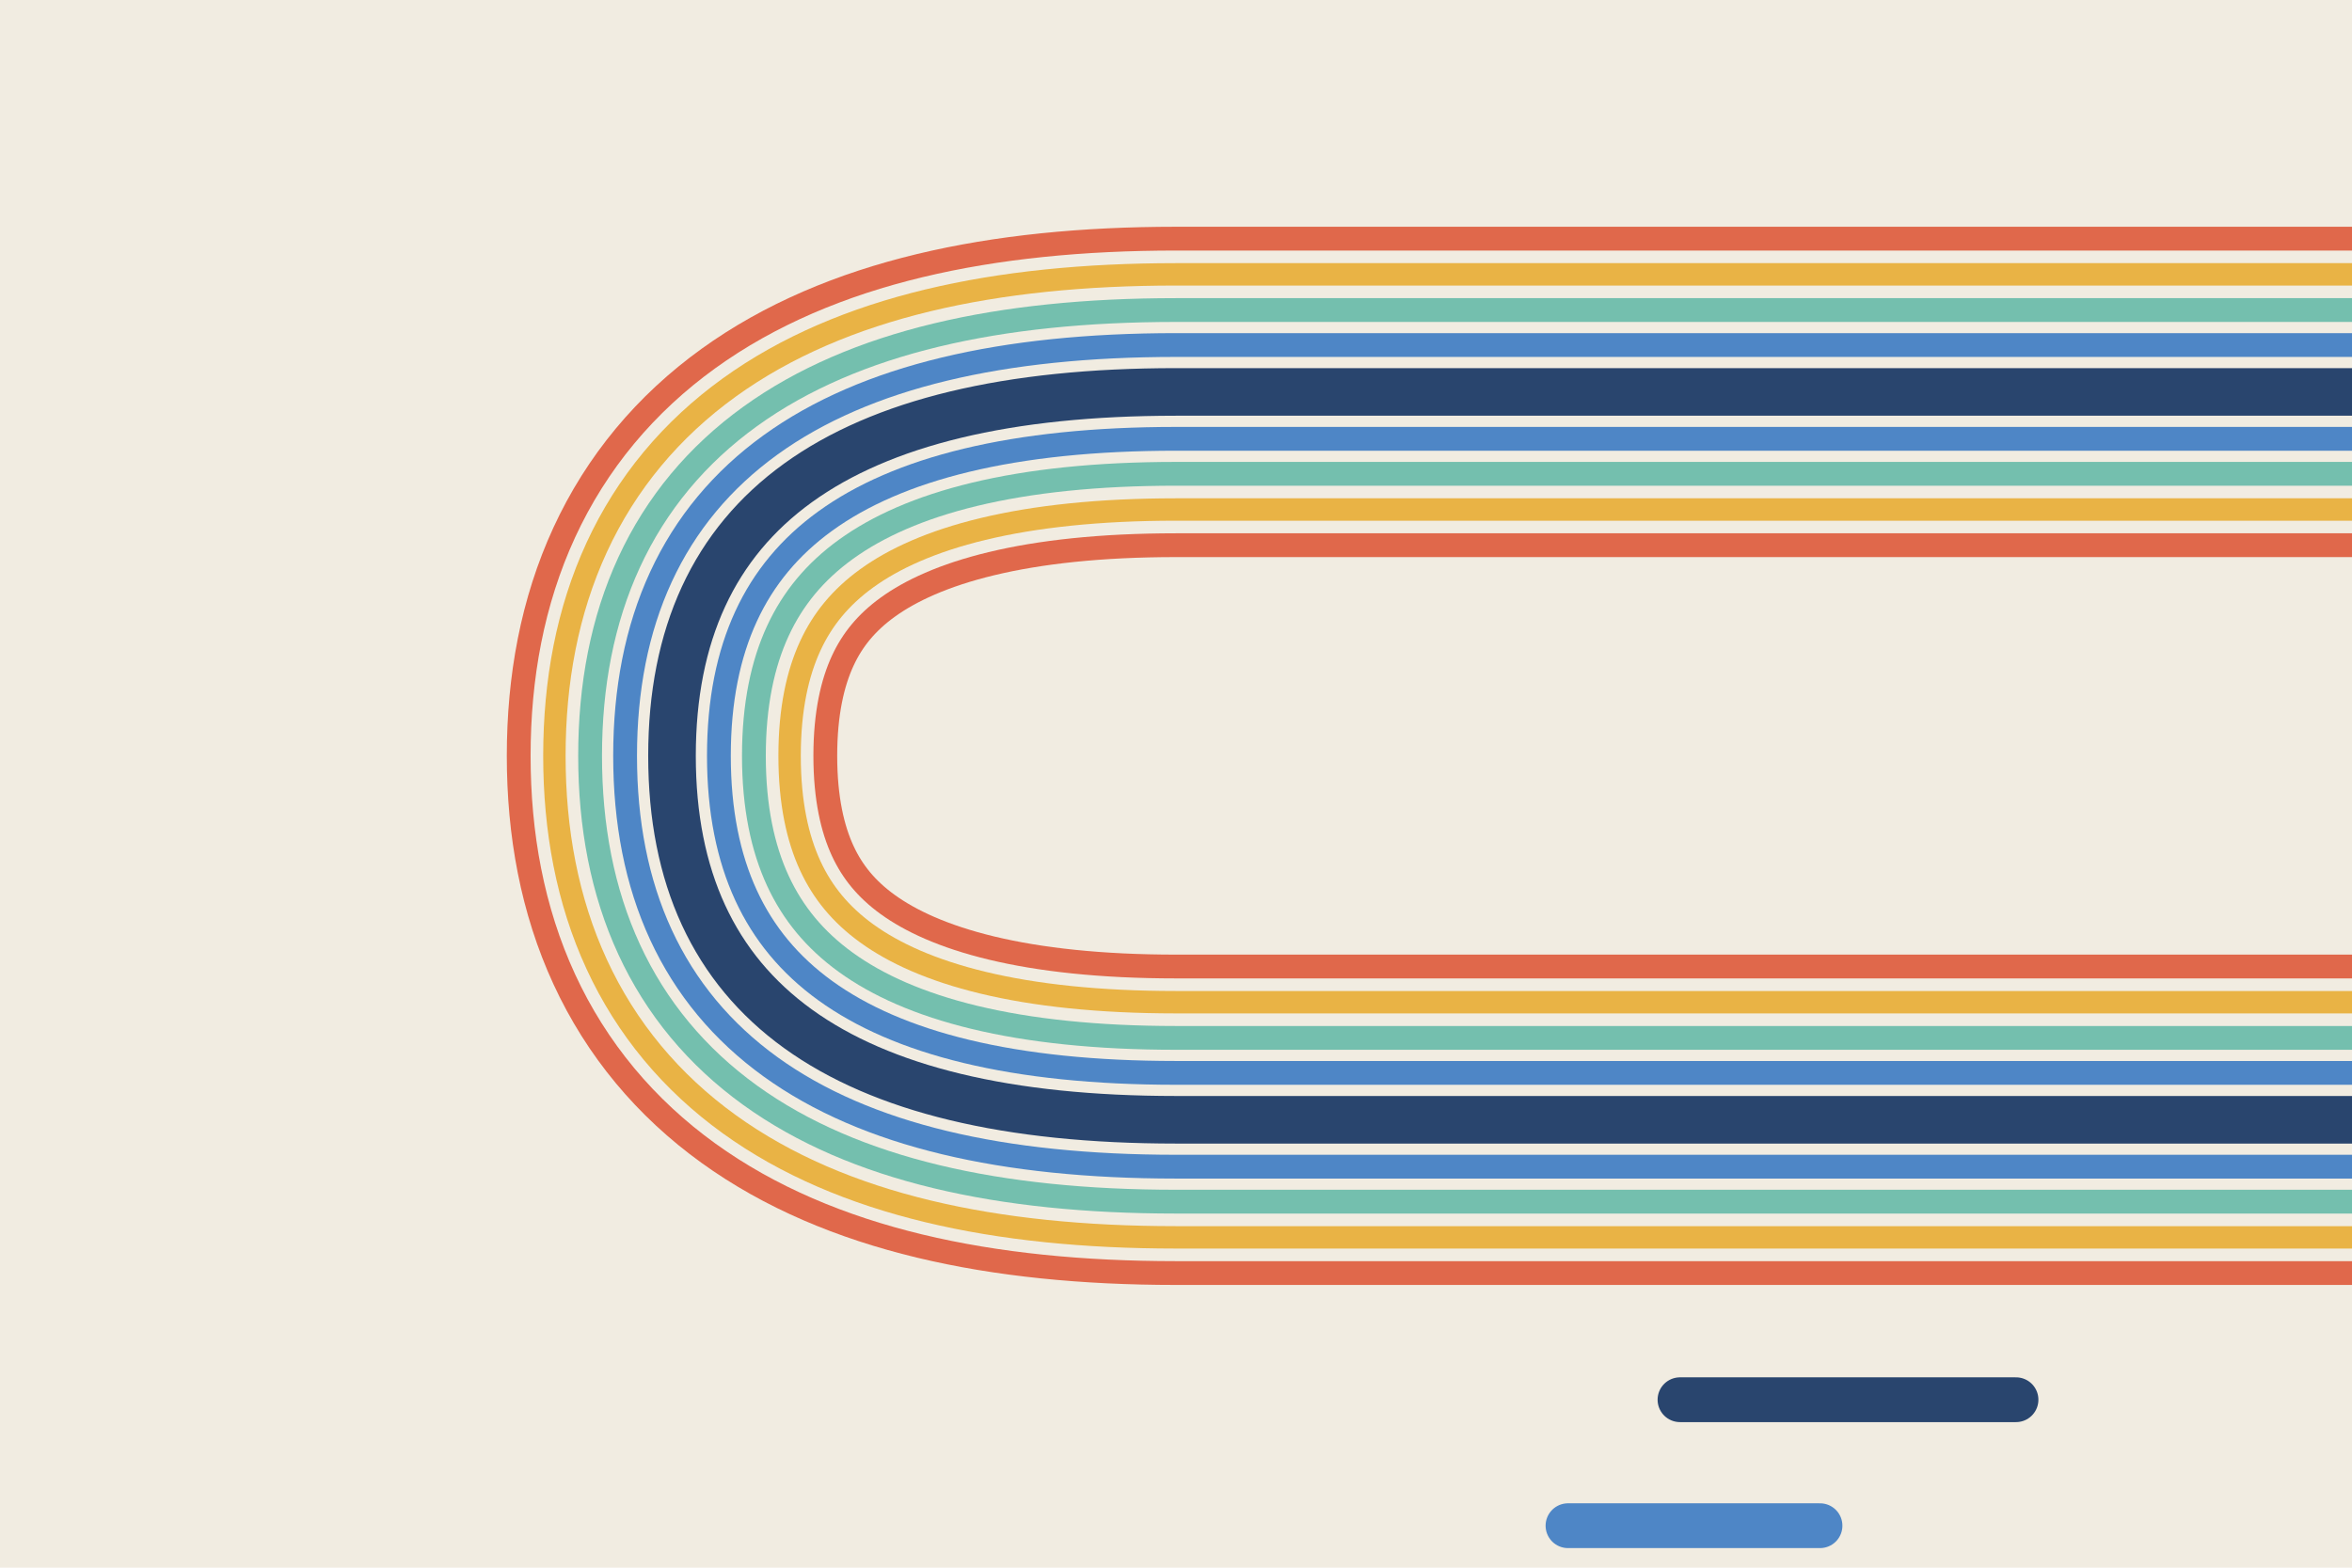
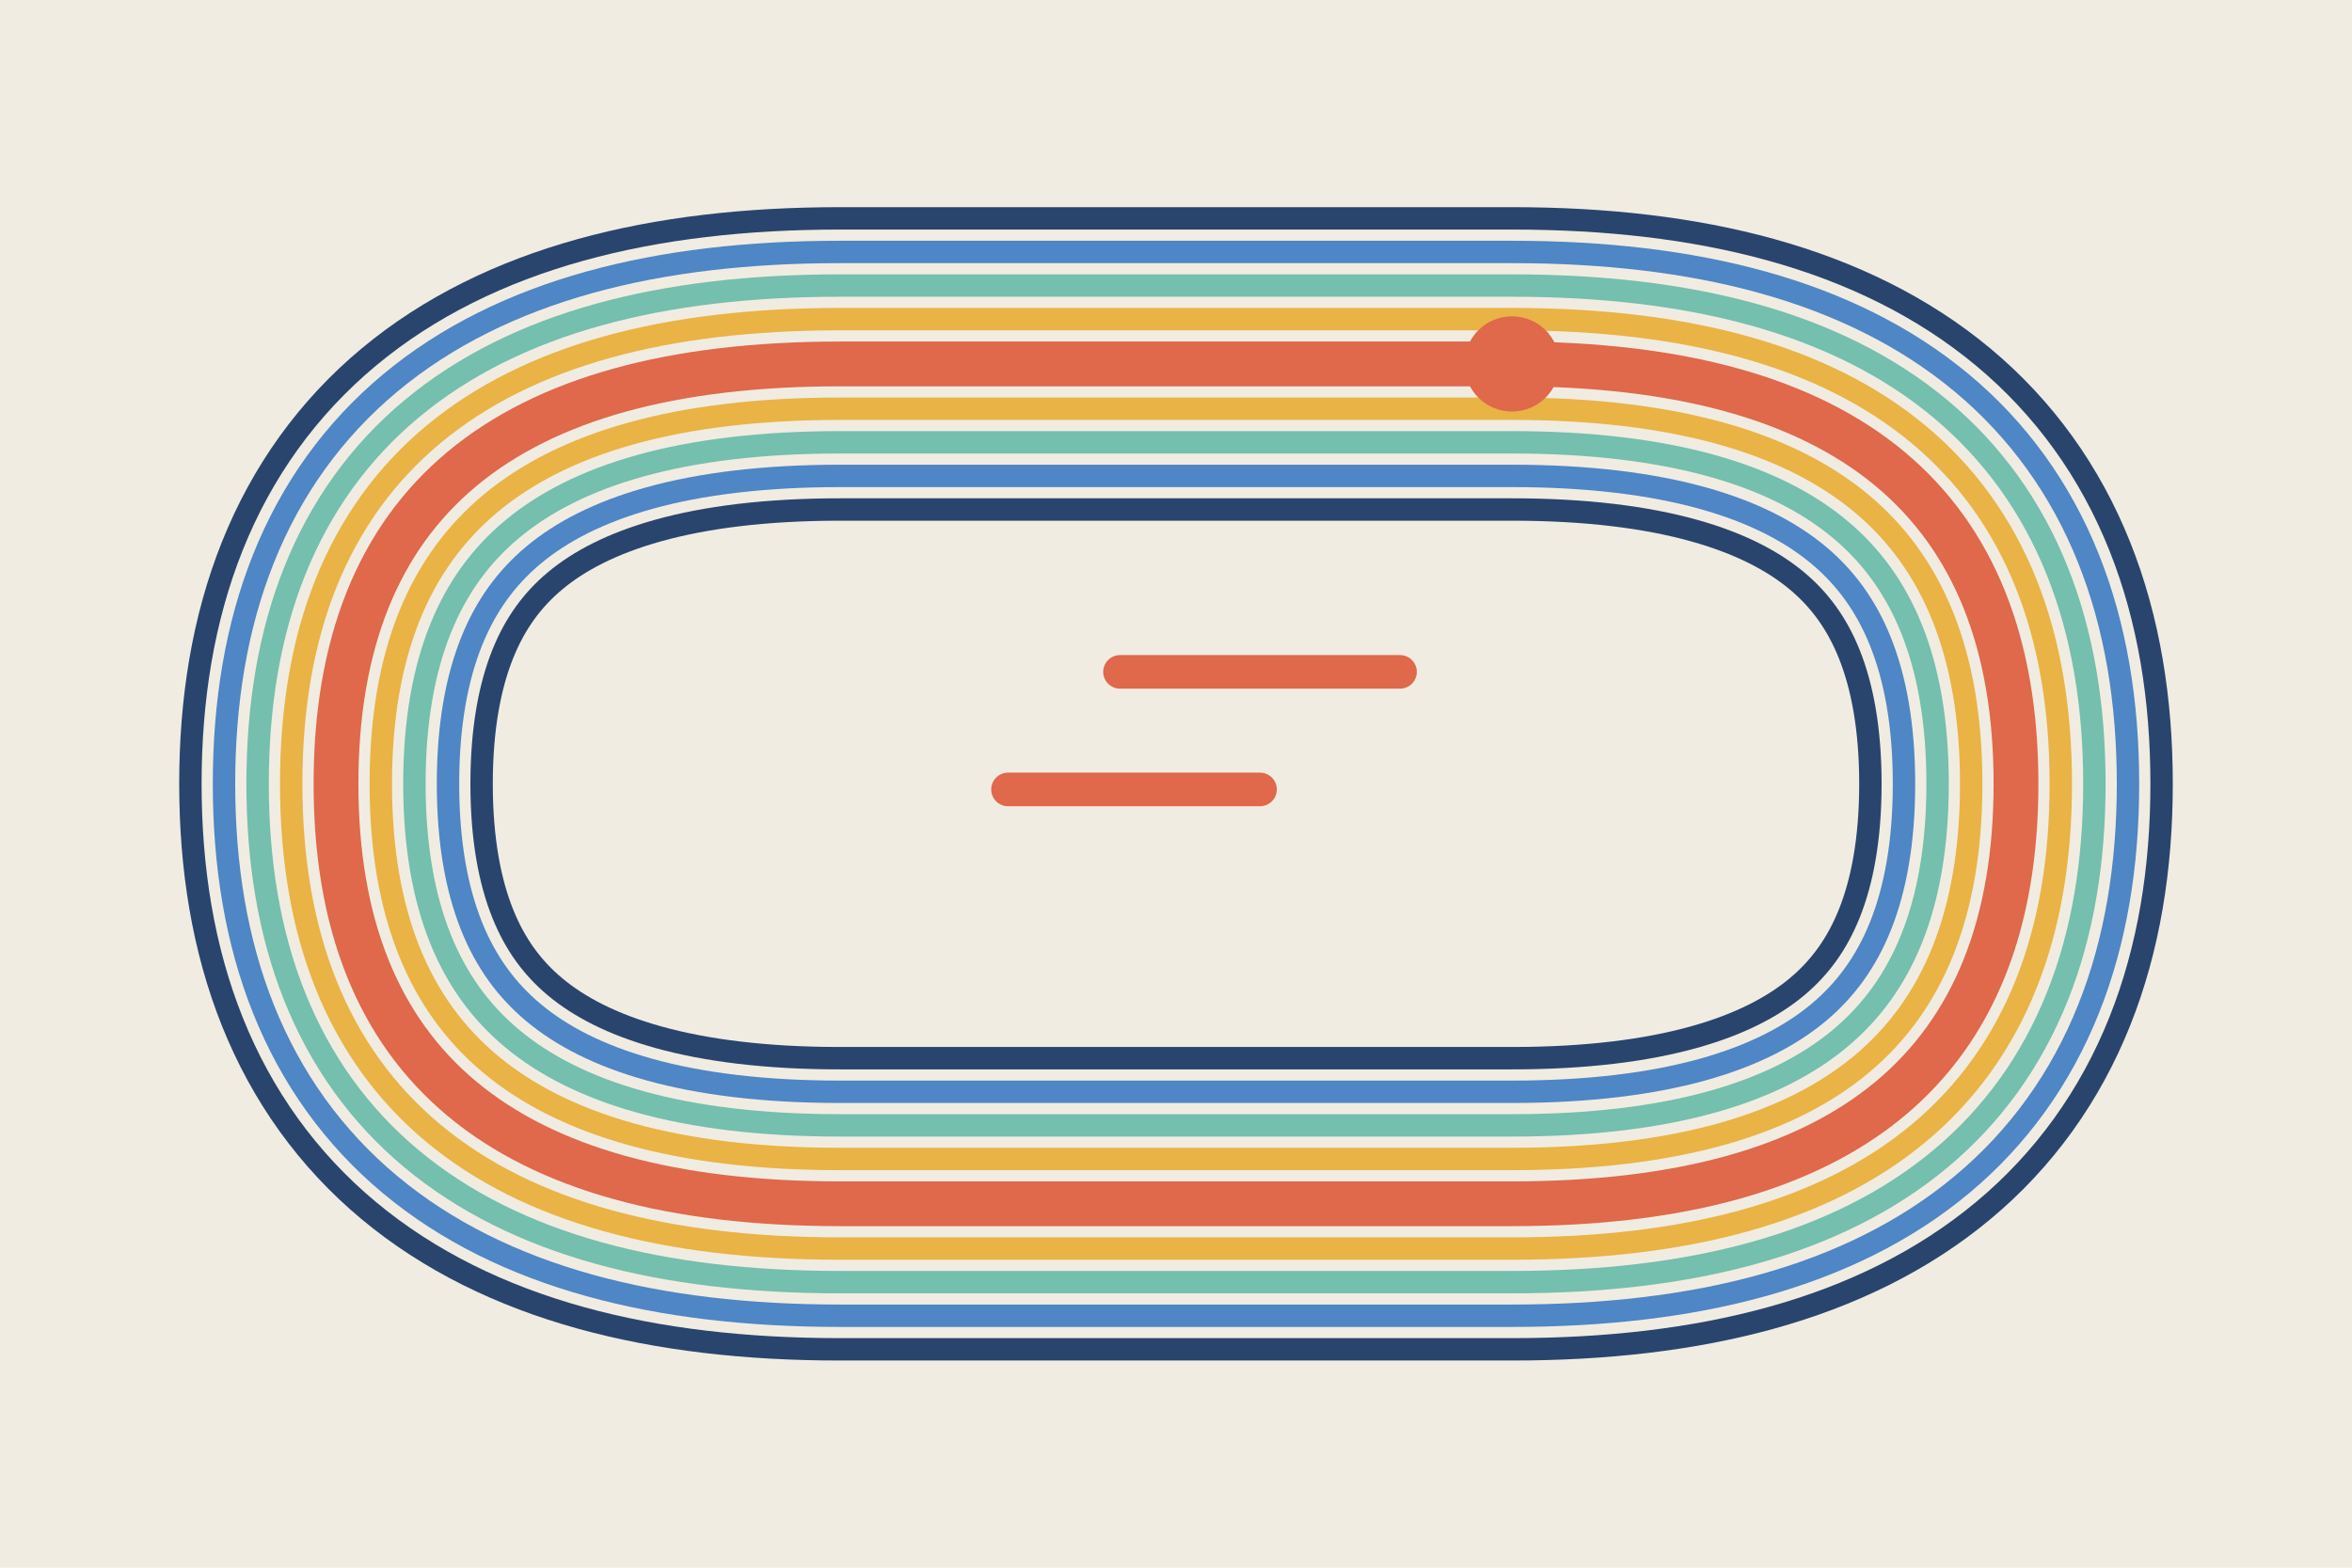
<svg xmlns="http://www.w3.org/2000/svg" viewBox="0 0 840 560" fill="none">
  <rect width="840" height="560" fill="#f1ece1" />
-   <path d="M920 140 H420 Q240 140 240 270 Q240 400 420 400 H920" stroke="#e0684b" stroke-width="118" stroke-linecap="round" fill="none" />
-   <path d="M920 140 H420 Q240 140 240 270 Q240 400 420 400 H920" stroke="#f1ece1" stroke-width="101" stroke-linecap="round" fill="none" />
-   <path d="M920 140 H420 Q240 140 240 270 Q240 400 420 400 H920" stroke="#e9b345" stroke-width="92" stroke-linecap="round" fill="none" />
-   <path d="M920 140 H420 Q240 140 240 270 Q240 400 420 400 H920" stroke="#f1ece1" stroke-width="76" stroke-linecap="round" fill="none" />
-   <path d="M920 140 H420 Q240 140 240 270 Q240 400 420 400 H920" stroke="#74bfae" stroke-width="67" stroke-linecap="round" fill="none" />
-   <path d="M920 140 H420 Q240 140 240 270 Q240 400 420 400 H920" stroke="#f1ece1" stroke-width="50" stroke-linecap="round" fill="none" />
-   <path d="M920 140 H420 Q240 140 240 270 Q240 400 420 400 H920" stroke="#4e86c6" stroke-width="42" stroke-linecap="round" fill="none" />
-   <path d="M920 140 H420 Q240 140 240 270 Q240 400 420 400 H920" stroke="#f1ece1" stroke-width="25" stroke-linecap="round" fill="none" />
-   <path d="M920 140 H420 Q240 140 240 270 Q240 400 420 400 H920" stroke="#29456e" stroke-width="17" stroke-linecap="round" fill="none" />
-   <path d="M600 500 H720" stroke="#29456e" stroke-width="16" stroke-linecap="round" fill="none" />
-   <path d="M560 545 H650" stroke="#4e86c6" stroke-width="16" stroke-linecap="round" fill="none" />
+   <path d="M300 130 H540 Q720 130 720 280 Q720 430 540 430 H300 Q120 430 120 280 Q120 130 300 130 Z" stroke="#29456e" stroke-width="112" stroke-linecap="round" fill="none" />
+   <path d="M300 130 H540 Q720 130 720 280 Q720 430 540 430 H300 Q120 430 120 280 Q120 130 300 130 Z" stroke="#f1ece1" stroke-width="96" stroke-linecap="round" fill="none" />
+   <path d="M300 130 H540 Q720 130 720 280 Q720 430 540 430 H300 Q120 430 120 280 Q120 130 300 130 Z" stroke="#4e86c6" stroke-width="88" stroke-linecap="round" fill="none" />
+   <path d="M300 130 H540 Q720 130 720 280 Q720 430 540 430 H300 Q120 430 120 280 Q120 130 300 130 Z" stroke="#f1ece1" stroke-width="72" stroke-linecap="round" fill="none" />
+   <path d="M300 130 H540 Q720 130 720 280 Q720 430 540 430 H300 Q120 430 120 280 Q120 130 300 130 Z" stroke="#74bfae" stroke-width="64" stroke-linecap="round" fill="none" />
+   <path d="M300 130 H540 Q720 130 720 280 Q720 430 540 430 H300 Q120 430 120 280 Q120 130 300 130 Z" stroke="#f1ece1" stroke-width="48" stroke-linecap="round" fill="none" />
+   <path d="M300 130 H540 Q720 130 720 280 Q720 430 540 430 H300 Q120 430 120 280 Q120 130 300 130 Z" stroke="#e9b345" stroke-width="40" stroke-linecap="round" fill="none" />
+   <path d="M300 130 H540 Q720 130 720 280 Q720 430 540 430 H300 Q120 430 120 280 Q120 130 300 130 Z" stroke="#f1ece1" stroke-width="24" stroke-linecap="round" fill="none" />
+   <path d="M300 130 H540 Q720 130 720 280 Q720 430 540 430 H300 Q120 430 120 280 Q120 130 300 130 Z" stroke="#e0684b" stroke-width="16" stroke-linecap="round" fill="none" />
+   <circle cx="540" cy="130" r="17" fill="#e0684b" />
+   <path d="M400 240 H500" stroke="#e0684b" stroke-width="12" stroke-linecap="round" fill="none" />
+   <path d="M360 282 H450" stroke="#e0684b" stroke-width="12" stroke-linecap="round" fill="none" />
</svg>
